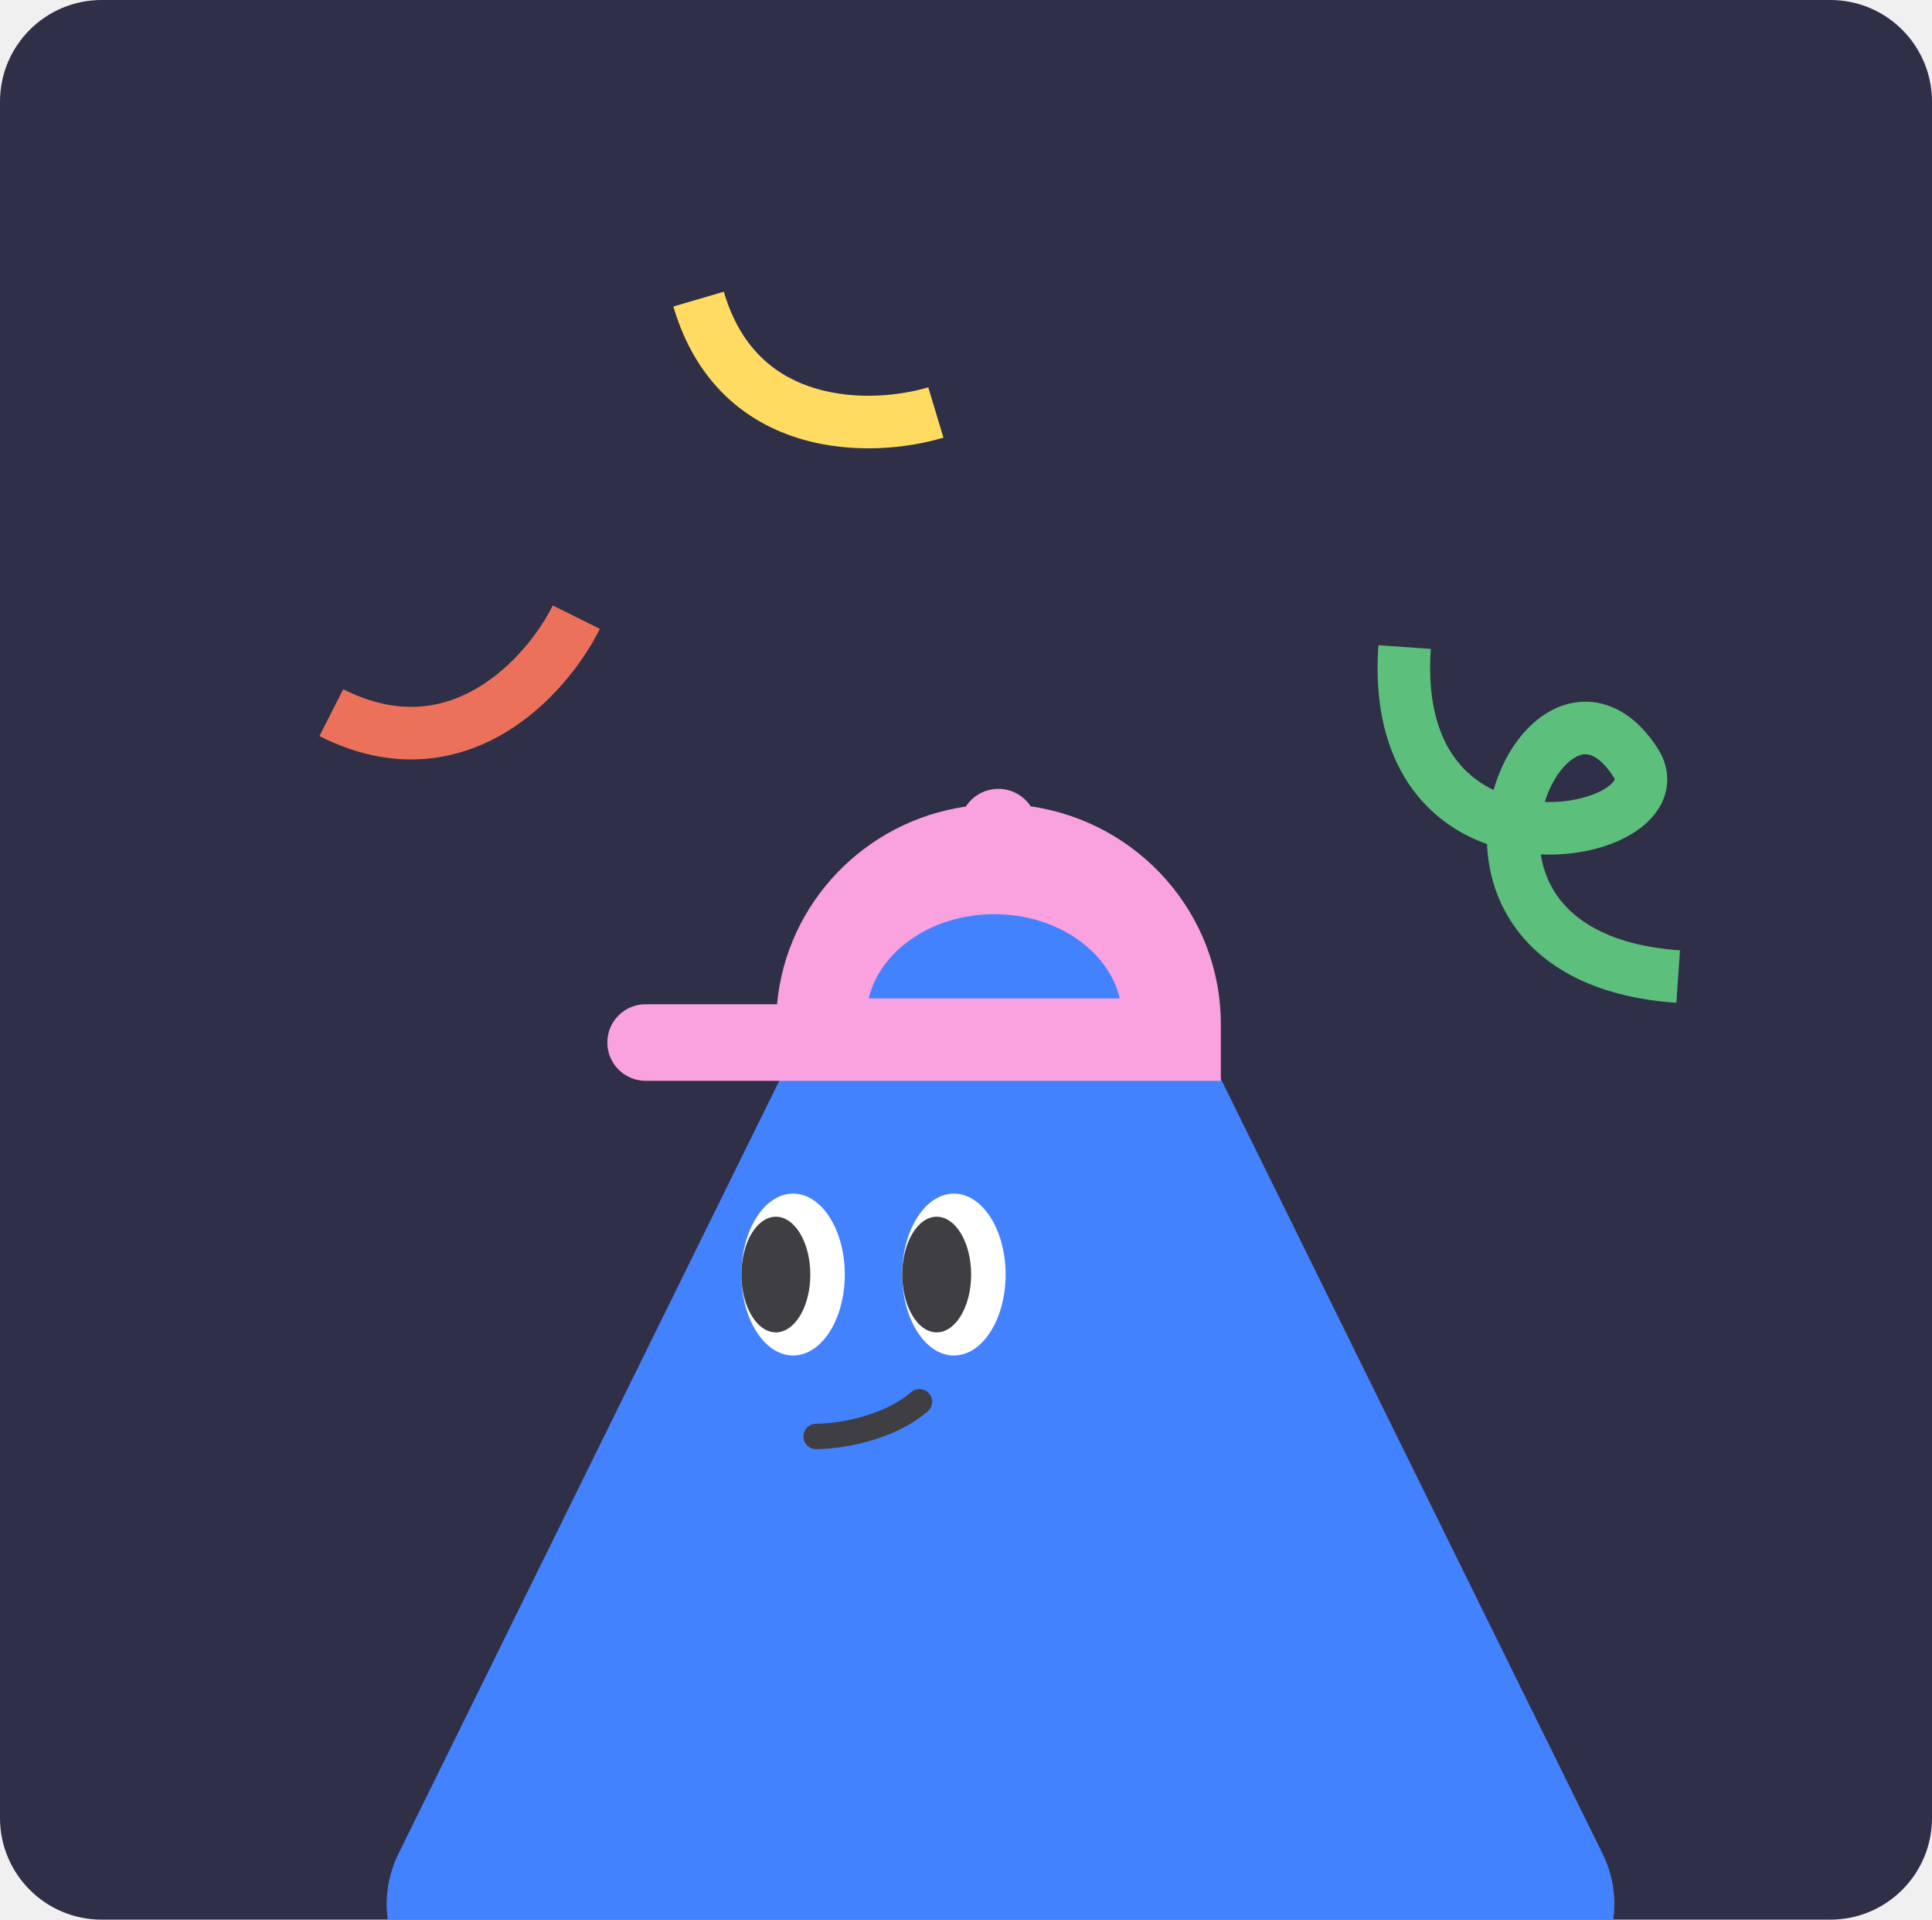
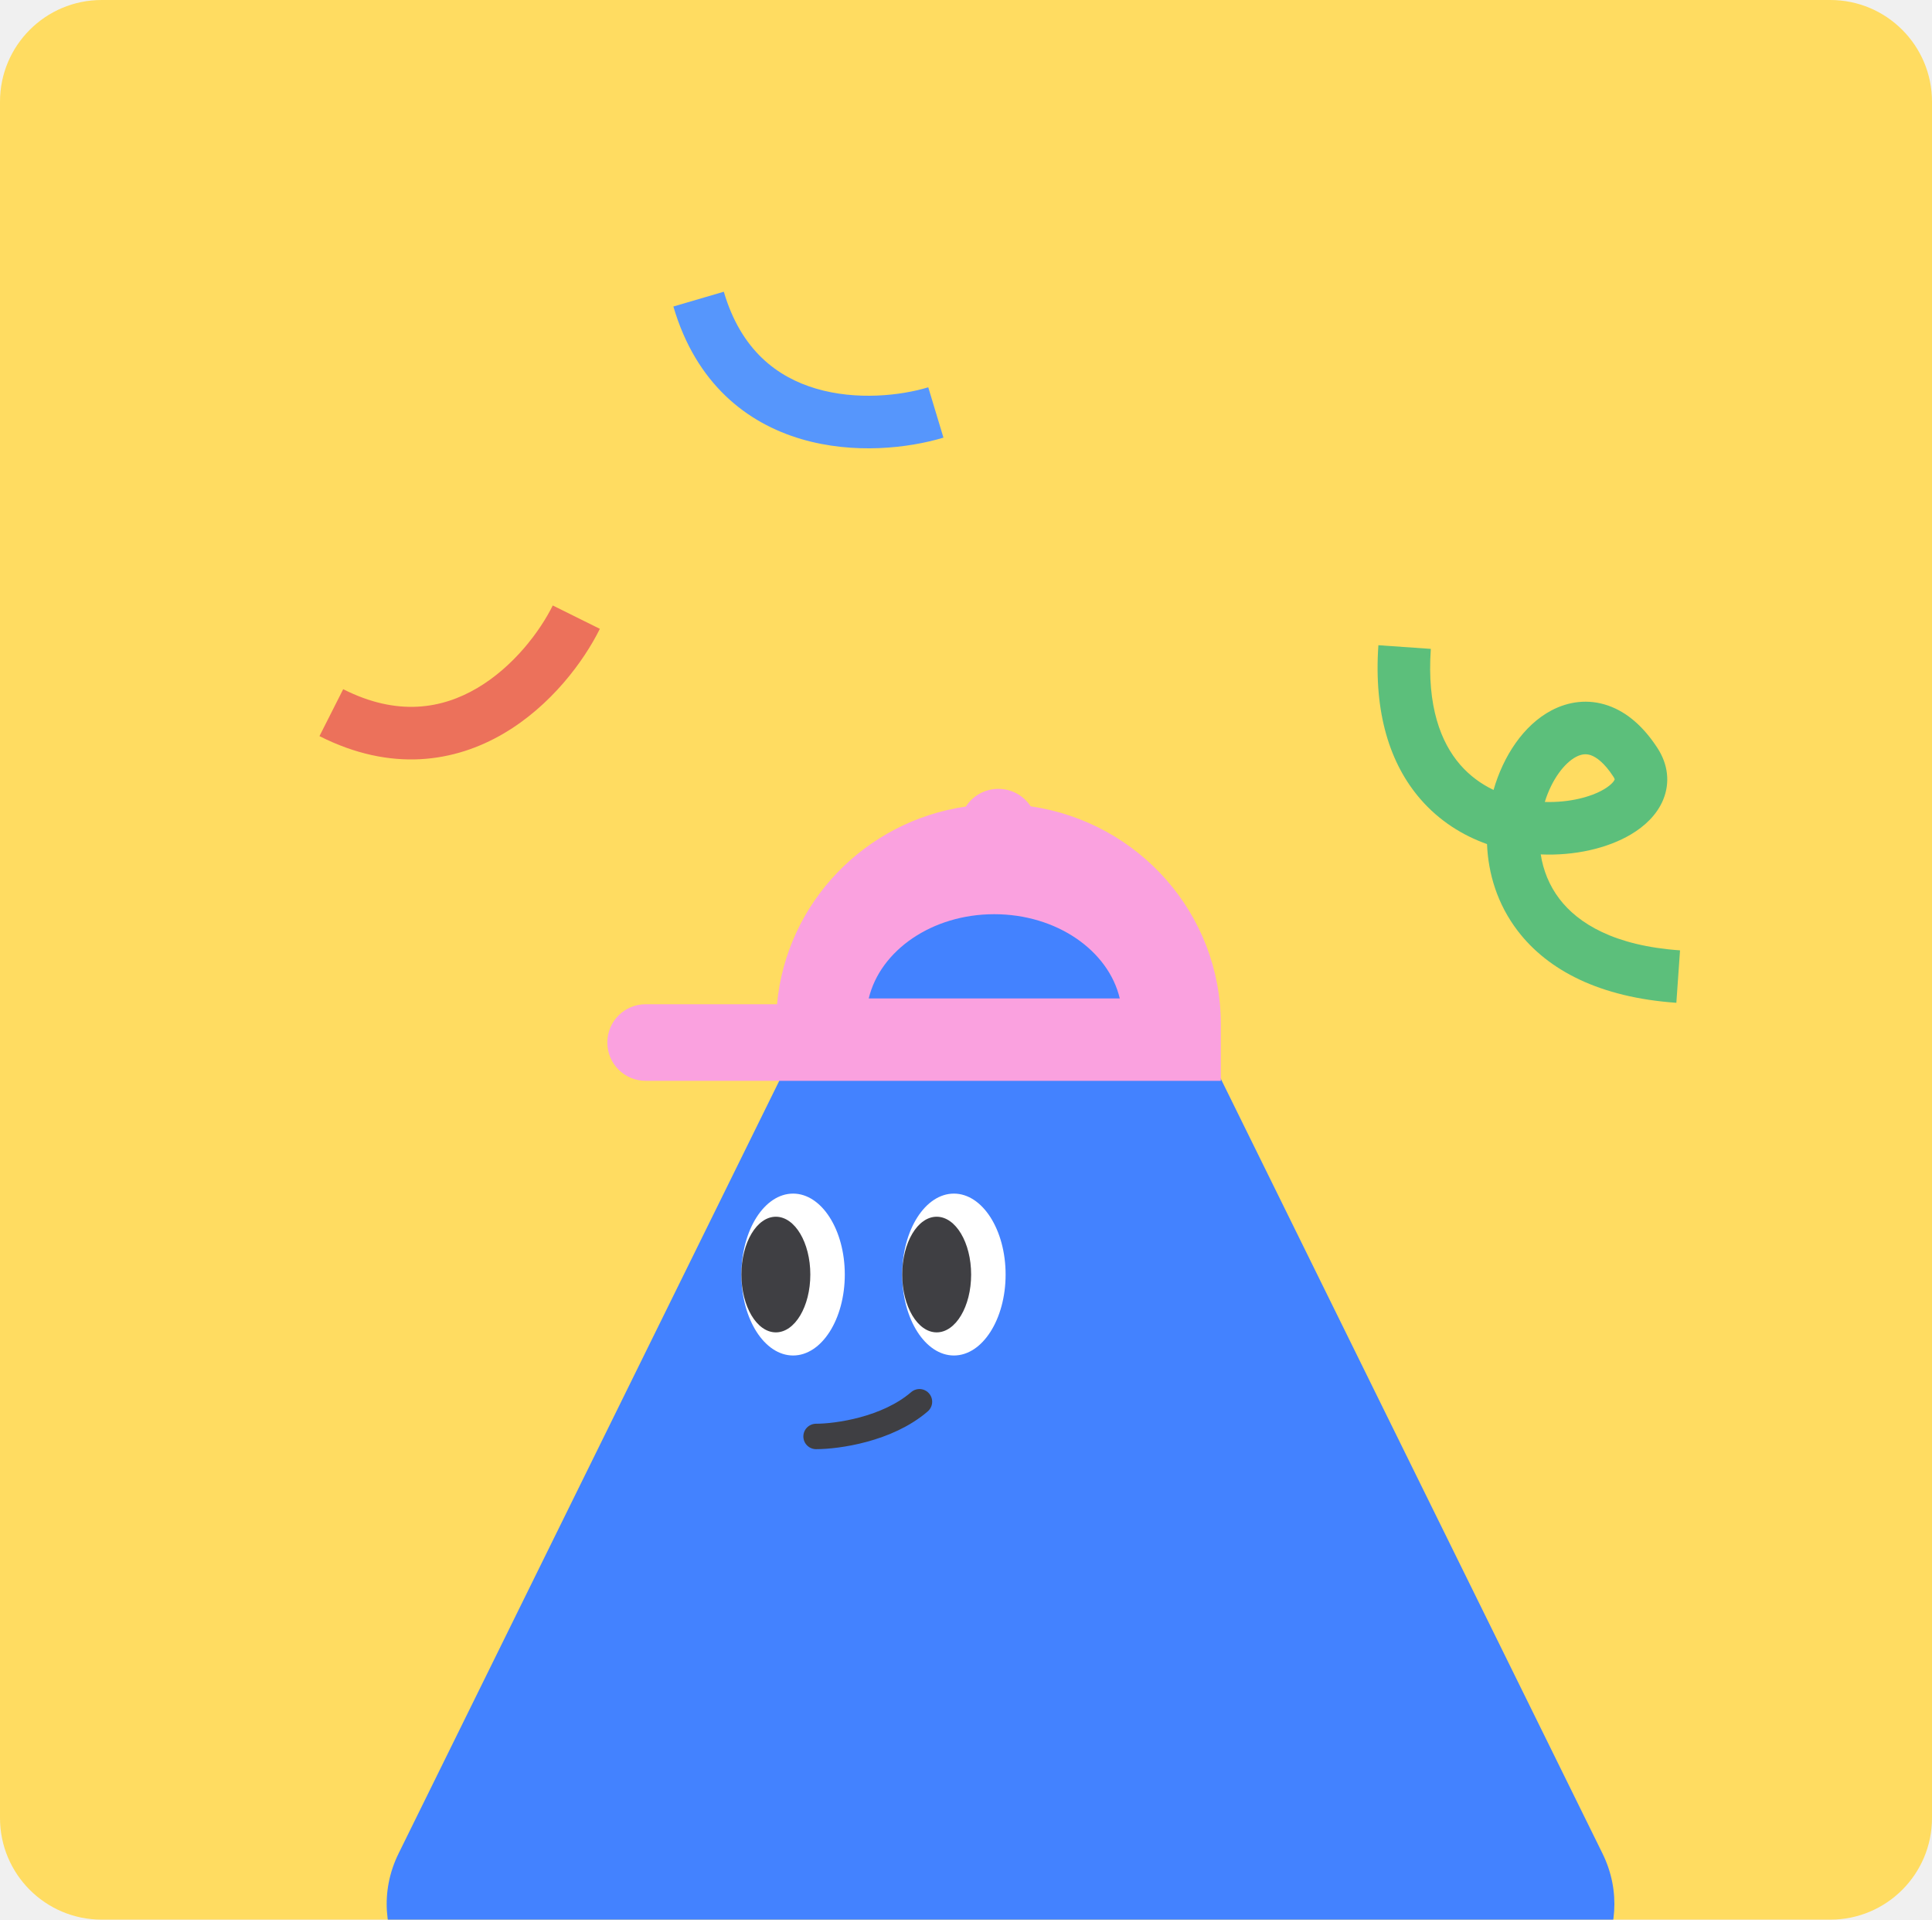
<svg xmlns="http://www.w3.org/2000/svg" width="152" height="151" viewBox="0 0 152 151" fill="none">
-   <rect width="152" height="151" rx="8" fill="#2F2F48" />
-   <mask id="mask0_902_22605" style="mask-type:alpha" maskUnits="userSpaceOnUse" x="24" y="50" width="110" height="101">
+   <rect width="152" height="151" rx="8" fill="#FFDC61" />
+   <mask id="mask0_1498_23355" style="mask-type:alpha" maskUnits="userSpaceOnUse" x="24" y="50" width="110" height="101">
    <rect x="24" y="50" width="110" height="101" fill="#D9D9D9" />
  </mask>
-   <g mask="url(#mask0_902_22605)">
-     <path d="M31.36 145.791L68.85 69.711C72.882 61.527 84.551 61.527 88.584 69.711L126.073 145.791C129.021 151.772 124.668 158.769 118 158.769L39.433 158.769C32.765 158.769 28.413 151.772 31.36 145.791Z" fill="#4382FF" />
+   <g mask="url(#mask0_1498_23355)">
+     <path d="M31.36 145.791L68.85 69.711C72.882 61.527 84.551 61.527 88.584 69.711L126.074 145.791C129.021 151.772 124.668 158.769 118 158.769L39.433 158.769C32.766 158.769 28.413 151.772 31.36 145.791Z" fill="#4382FF" />
    <path d="M81.099 63.443C80.558 62.604 79.615 62.052 78.544 62.052C77.474 62.052 76.53 62.604 75.989 63.443C68.06 64.592 61.868 71.006 61.132 78.994H50.797C49.128 78.994 47.782 80.339 47.782 82.006C47.782 83.672 49.128 85.017 50.797 85.017H96.049V80.569C96.049 71.856 89.558 64.661 81.111 63.431L81.099 63.443Z" fill="#FAA1DF" />
-     <path d="M88.097 78.537C87.206 74.764 83.126 71.911 78.222 71.911C73.319 71.911 69.251 74.764 68.348 78.537H88.097Z" fill="#4382FF" />
+     <path d="M88.098 78.537C87.206 74.764 83.126 71.911 78.223 71.911C73.32 71.911 69.251 74.764 68.348 78.537H88.098Z" fill="#4382FF" />
    <ellipse cx="62.397" cy="100.256" rx="4.067" ry="6.367" fill="white" />
    <ellipse cx="61.041" cy="100.256" rx="2.711" ry="4.548" fill="#3F3F43" />
    <ellipse cx="75.049" cy="100.256" rx="4.067" ry="6.367" fill="white" />
-     <ellipse cx="73.694" cy="100.256" rx="2.711" ry="4.548" fill="#3F3F43" />
+     <ellipse cx="73.693" cy="100.256" rx="2.711" ry="4.548" fill="#3F3F43" />
    <path d="M64.204 112.991C65.861 112.991 69.808 112.445 72.338 110.262" stroke="#3F3F43" stroke-width="2" stroke-linecap="round" />
  </g>
-   <path fill-rule="evenodd" clip-rule="evenodd" d="M64.211 30.571C67.391 31.508 70.851 31.124 73.031 30.466L74.226 34.425C71.489 35.251 67.184 35.757 63.043 34.538C58.772 33.281 54.761 30.195 52.978 24.11L56.946 22.947C58.298 27.559 61.163 29.674 64.211 30.571Z" fill="#FFDC61" />
+   <path fill-rule="evenodd" clip-rule="evenodd" d="M64.211 30.571C67.391 31.508 70.851 31.124 73.031 30.466L74.226 34.425C71.489 35.251 67.184 35.757 63.043 34.538C58.772 33.281 54.761 30.195 52.978 24.11L56.946 22.947C58.298 27.559 61.163 29.674 64.211 30.571Z" fill="#5696FC" />
  <path fill-rule="evenodd" clip-rule="evenodd" d="M37.532 54.131C40.391 52.452 42.478 49.666 43.489 47.627L47.194 49.464C45.925 52.025 43.348 55.511 39.626 57.697C35.786 59.951 30.791 60.765 25.134 57.903L27.001 54.213C31.289 56.382 34.791 55.74 37.532 54.131Z" fill="#EC715B" />
-   <path fill-rule="evenodd" clip-rule="evenodd" d="M111.74 62.845C109.364 60.095 108.071 56.104 108.445 50.753L112.57 51.041C112.253 55.573 113.367 58.403 114.868 60.141C115.619 61.009 116.52 61.667 117.505 62.139C118.268 59.484 119.854 57.047 122.059 55.882C123.383 55.183 124.944 54.95 126.524 55.502C128.059 56.038 129.355 57.223 130.412 58.858C131.227 60.119 131.403 61.551 130.858 62.89C130.359 64.116 129.361 65.011 128.324 65.629C126.457 66.742 123.864 67.323 121.217 67.208C121.411 68.447 121.883 69.653 122.691 70.71C124.162 72.635 126.994 74.393 132.176 74.755L131.887 78.881C125.869 78.46 121.785 76.335 119.406 73.221C117.799 71.119 117.085 68.714 116.991 66.396C115.079 65.716 113.237 64.577 111.74 62.845ZM121.537 63.082C123.458 63.142 125.171 62.694 126.207 62.077C126.801 61.723 126.989 61.426 127.028 61.331C127.033 61.319 127.035 61.311 127.036 61.308C127.035 61.303 127.032 61.288 127.022 61.26C127.01 61.228 126.986 61.175 126.939 61.103C126.203 59.964 125.561 59.546 125.161 59.406C124.807 59.283 124.439 59.302 123.991 59.539C123.108 60.005 122.099 61.268 121.537 63.082Z" fill="#5CBF7B" />
+   <path fill-rule="evenodd" clip-rule="evenodd" d="M111.74 62.844C109.364 60.095 108.071 56.104 108.445 50.753L112.57 51.041C112.253 55.573 113.367 58.403 114.868 60.14C115.619 61.009 116.52 61.667 117.505 62.138C118.268 59.484 119.854 57.047 122.059 55.882C123.383 55.183 124.944 54.95 126.524 55.502C128.059 56.038 129.355 57.223 130.412 58.858C131.227 60.119 131.403 61.551 130.858 62.89C130.359 64.115 129.361 65.011 128.324 65.629C126.457 66.741 123.864 67.323 121.217 67.208C121.411 68.447 121.883 69.653 122.691 70.71C124.162 72.635 126.994 74.393 132.176 74.755L131.887 78.88C125.869 78.46 121.785 76.334 119.406 73.221C117.799 71.118 117.085 68.714 116.991 66.396C115.079 65.716 113.237 64.577 111.74 62.844ZM121.537 63.082C123.458 63.142 125.171 62.694 126.207 62.077C126.801 61.722 126.989 61.426 127.028 61.331C127.033 61.319 127.035 61.311 127.036 61.308C127.035 61.303 127.032 61.288 127.022 61.26C127.01 61.228 126.986 61.175 126.939 61.103C126.203 59.964 125.561 59.546 125.161 59.406C124.807 59.283 124.439 59.302 123.991 59.538C123.108 60.005 122.099 61.268 121.537 63.082Z" fill="#5CBF7B" />
</svg>
